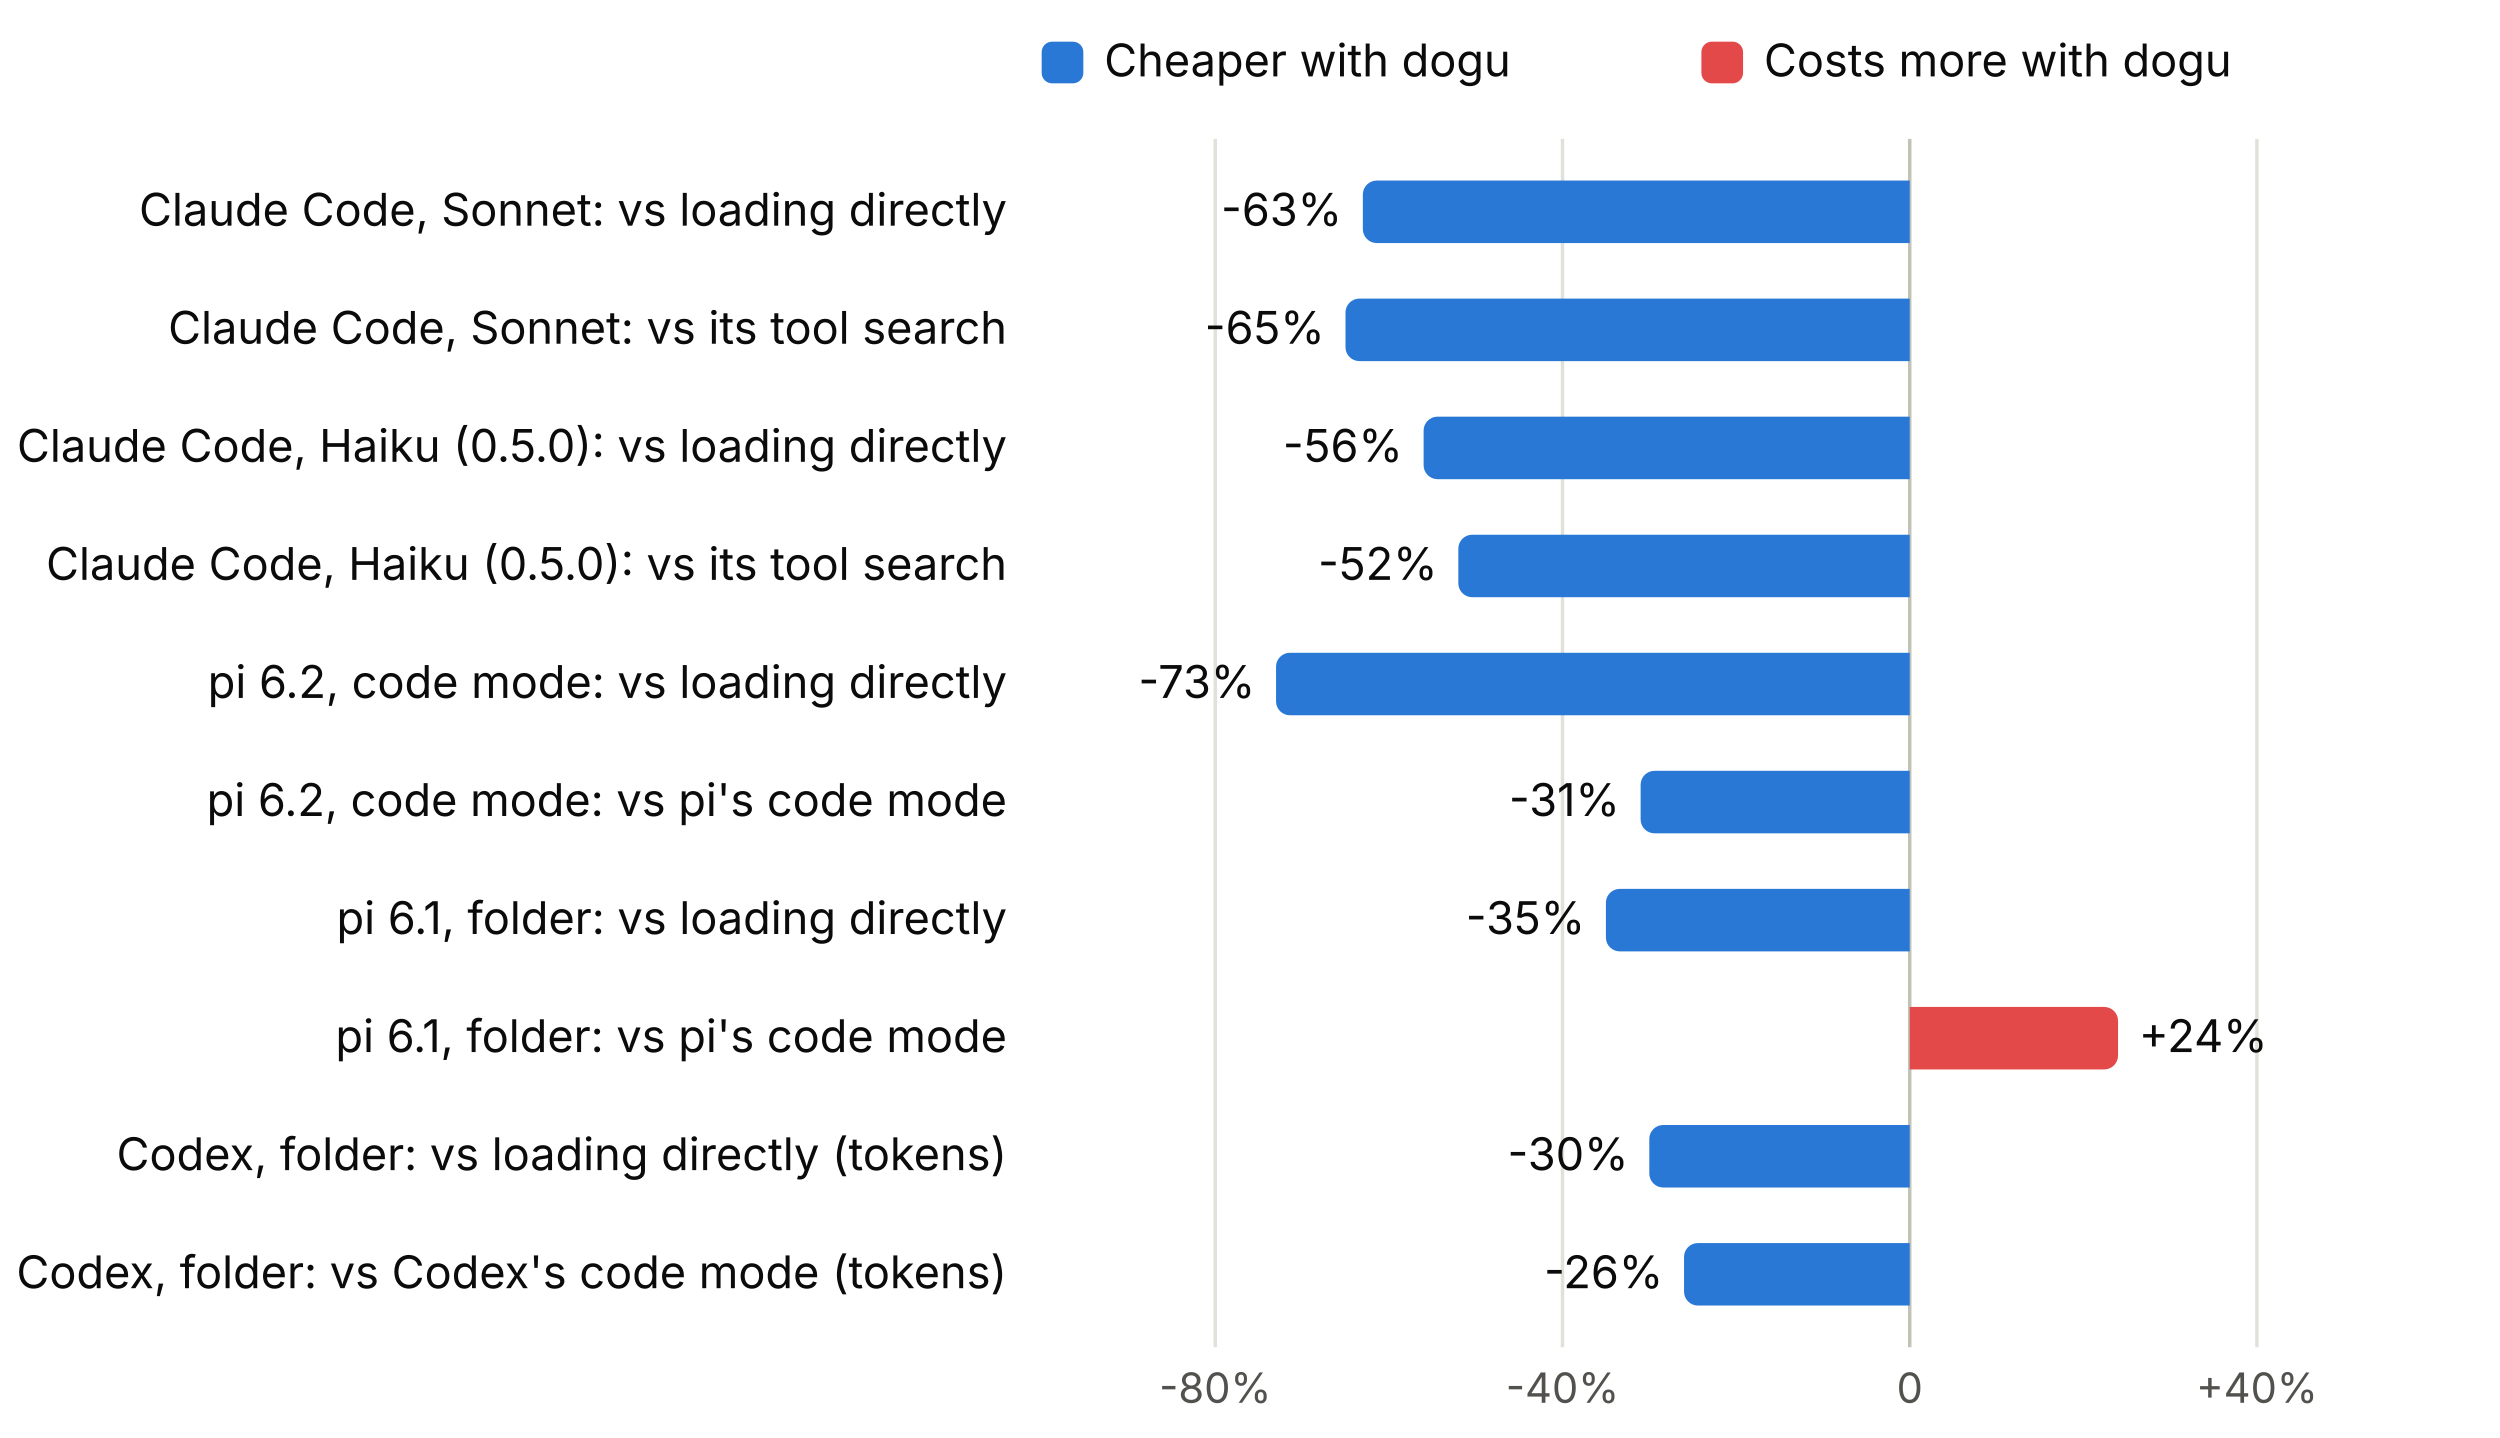
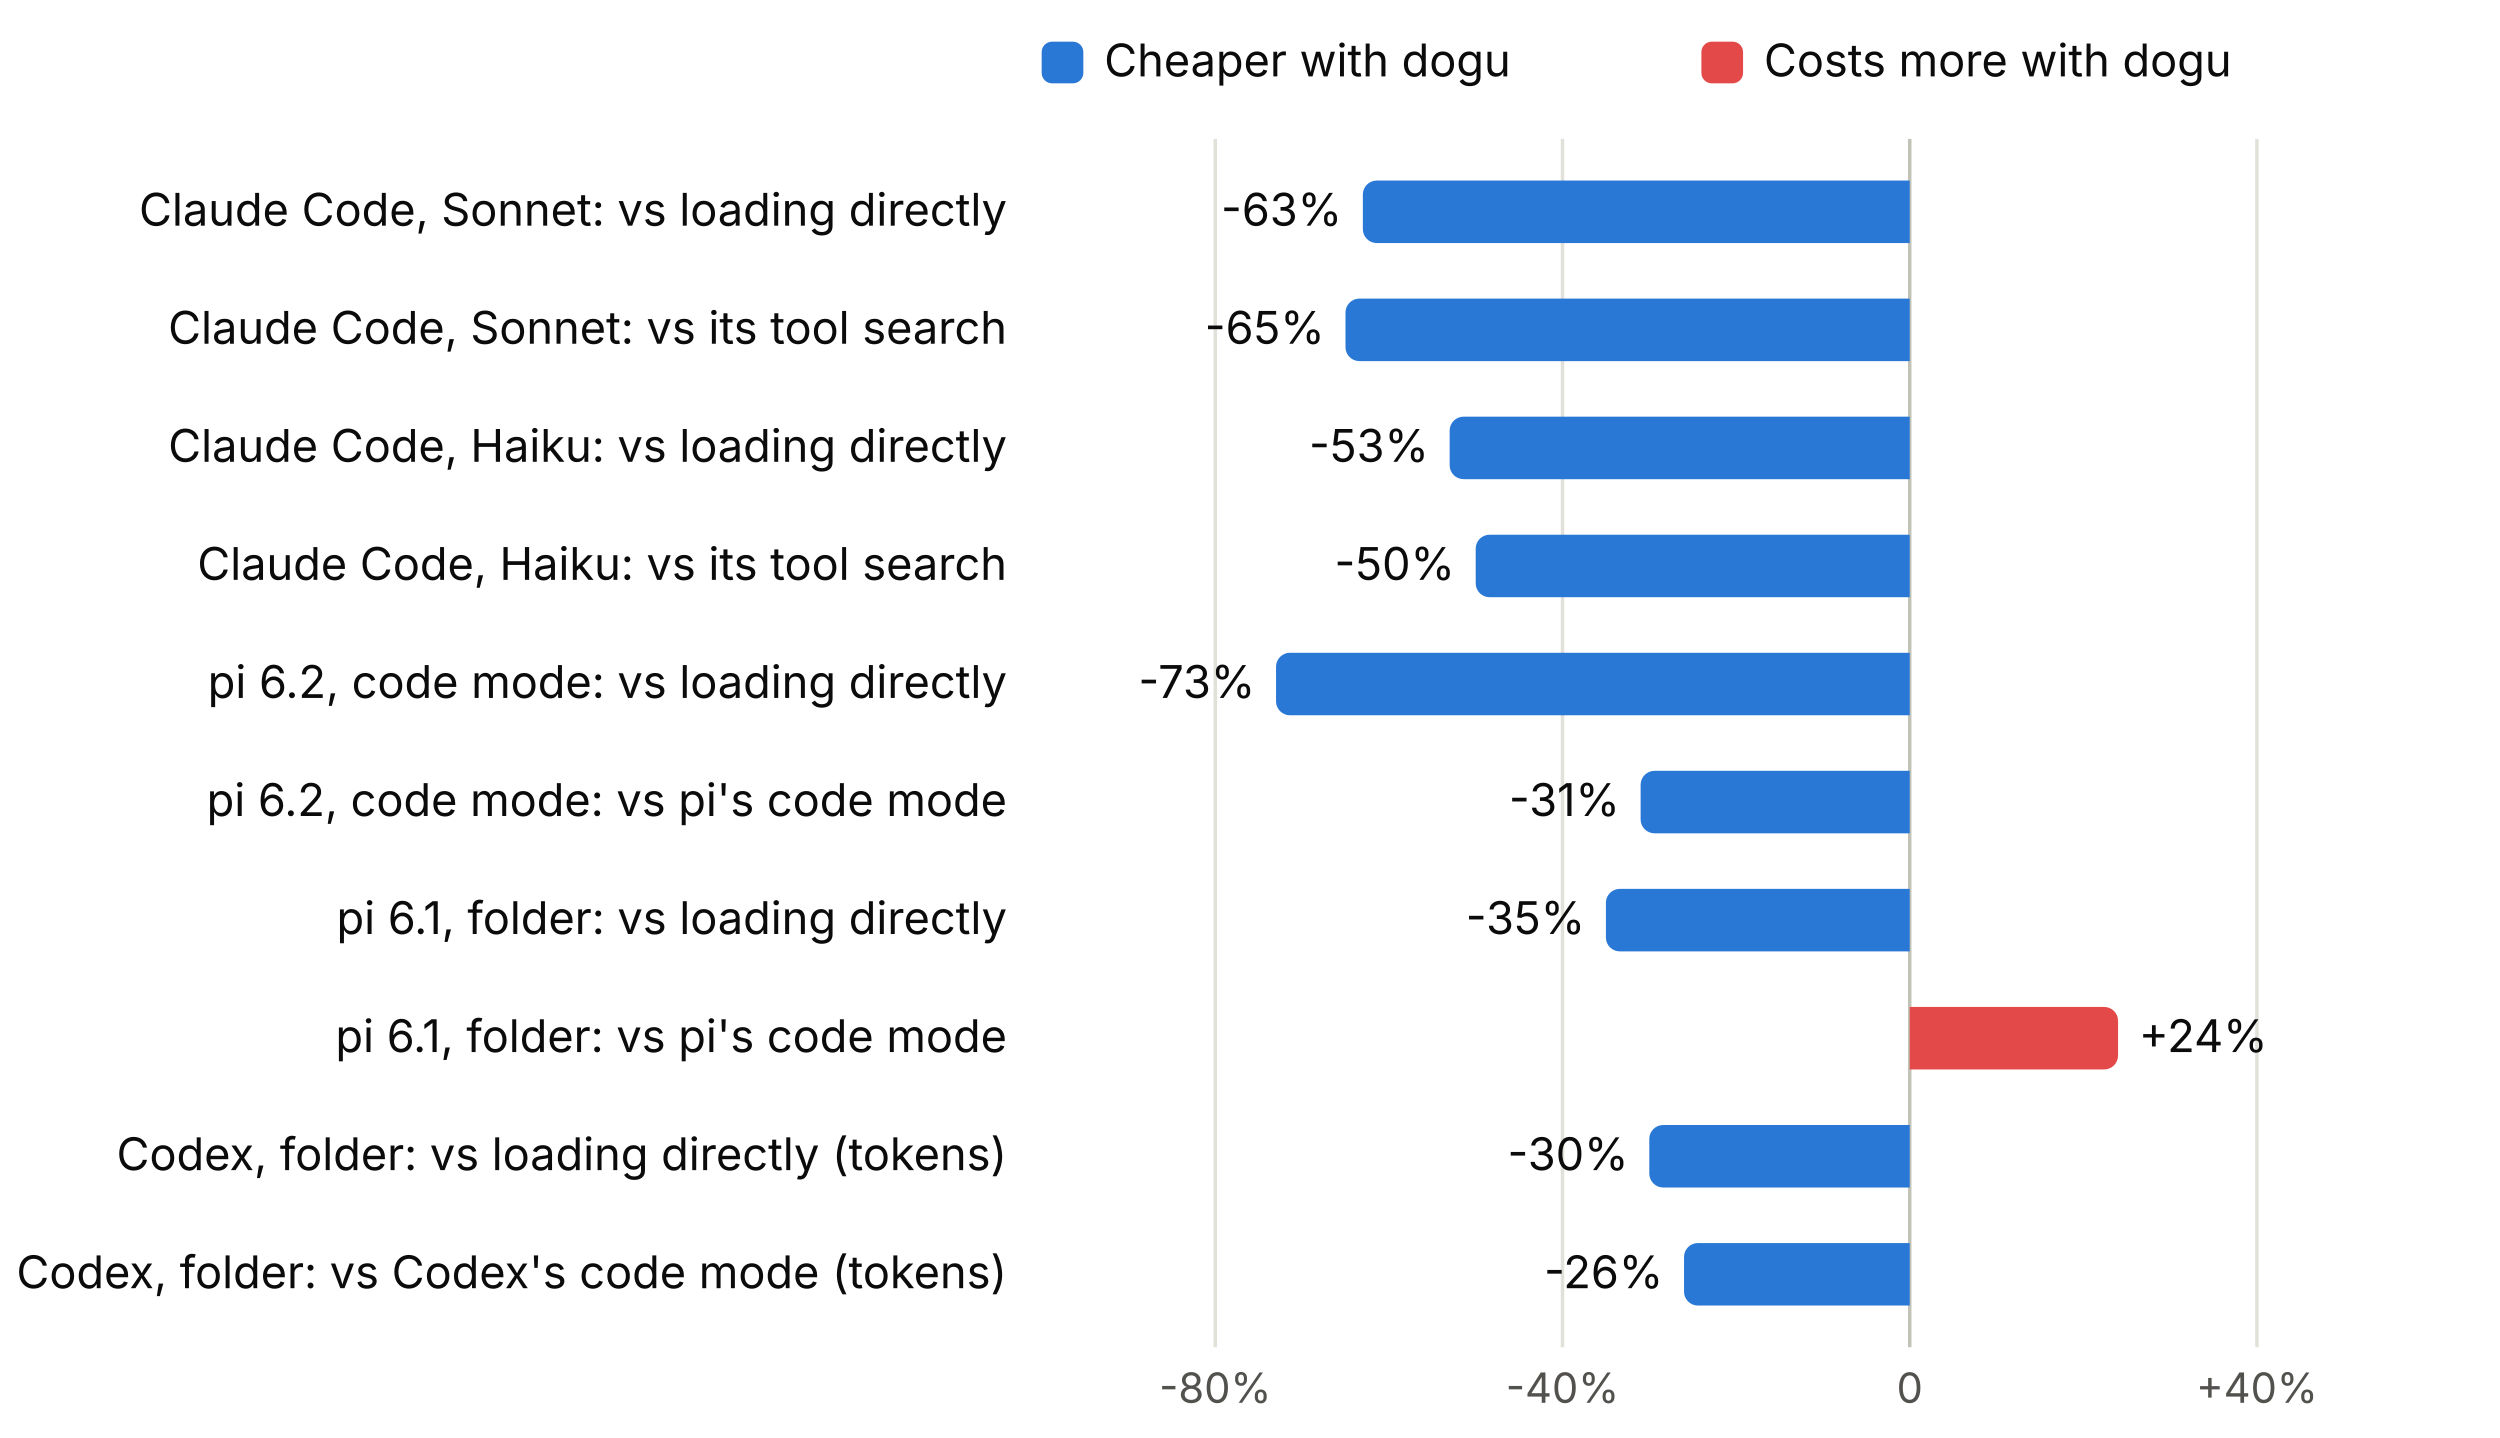
<svg xmlns="http://www.w3.org/2000/svg" viewBox="0 0 720 414" width="720" height="414" role="img" aria-labelledby="t">
  <style>
  text { font-family: system-ui, -apple-system, "Segoe UI", sans-serif; font-size: 13px; fill: #0b0b0b; }
  .muted { fill: #52514e; font-size: 12px; }
  .big { font-size: 34px; font-weight: 650; }
  .head { font-size: 15px; font-weight: 600; }
  .grid { stroke: #e1e0d9; stroke-width: 1; }
  .axis { stroke: #c3c2b7; stroke-width: 1; }
  .line { stroke: #52514e; stroke-width: 1.5; fill: none; }
  .card { fill: #f3f2ee; stroke: #e1e0d9; }
  .page { fill: #fcfcfb; stroke: #8a8983; stroke-width: 1; }
  .dogu { fill: #2a78d6; } .other { fill: #eb6834; } .more { fill: #e34948; }
  .s-dogu { stroke: #2a78d6; } .s-other { stroke: #eb6834; }
  .startup { fill: #eda100; } .model { fill: #6250d6; } .tools { fill: #1baf7a; }
  .gap { stroke: #fcfcfb; stroke-width: 2; }
  @media (prefers-color-scheme: dark) {
    text { fill: #f0efec; } .muted { fill: #c3c2b7; }
    .grid { stroke: #2c2c2a; } .axis { stroke: #383835; } .line { stroke: #c3c2b7; }
    .card { fill: #232322; stroke: #383835; } .page { fill: #1a1a19; stroke: #8a8983; }
    .dogu { fill: #3987e5; } .other { fill: #d95926; } .more { fill: #e66767; }
    .s-dogu { stroke: #3987e5; } .s-other { stroke: #d95926; }
    .startup { fill: #c98500; } .model { fill: #9085e9; } .tools { fill: #199e70; }
    .gap { stroke: #1a1a19; }
  }</style>
  <rect class="dogu" x="300" y="12" width="12" height="12" rx="3" />
  <text x="318" y="22">Cheaper with dogu</text>
  <rect class="more" x="490" y="12" width="12" height="12" rx="3" />
  <text x="508" y="22">Costs more with dogu</text>
  <line class="grid" x1="350" x2="350" y1="40" y2="388" />
  <text class="muted" x="350" y="404" text-anchor="middle">-80%</text>
  <line class="grid" x1="450" x2="450" y1="40" y2="388" />
  <text class="muted" x="450" y="404" text-anchor="middle">-40%</text>
  <line class="axis" x1="550" x2="550" y1="40" y2="388" />
  <text class="muted" x="550" y="404" text-anchor="middle">0</text>
  <line class="grid" x1="650" x2="650" y1="40" y2="388" />
  <text class="muted" x="650" y="404" text-anchor="middle">+40%</text>
  <text x="290" y="65" text-anchor="end">Claude Code, Sonnet: vs loading directly</text>
  <path class="dogu" d="M550,52 h-153.5 a4,4 0 0 0 -4,4 v10 a4,4 0 0 0 4,4 h153.5 z" />
  <text x="386.5" y="65" text-anchor="end">-63%</text>
  <text x="290" y="99" text-anchor="end">Claude Code, Sonnet: vs its tool search</text>
  <path class="dogu" d="M550,86 h-158.5 a4,4 0 0 0 -4,4 v10 a4,4 0 0 0 4,4 h158.5 z" />
  <text x="381.5" y="99" text-anchor="end">-65%</text>
-   <text x="290" y="133" text-anchor="end">Claude Code, Haiku (0.5.0): vs loading directly</text>
-   <path class="dogu" d="M550,120 h-136 a4,4 0 0 0 -4,4 v10 a4,4 0 0 0 4,4 h136 z" />
-   <text x="404" y="133" text-anchor="end">-56%</text>
-   <text x="290" y="167" text-anchor="end">Claude Code, Haiku (0.5.0): vs its tool search</text>
-   <path class="dogu" d="M550,154 h-126 a4,4 0 0 0 -4,4 v10 a4,4 0 0 0 4,4 h126 z" />
-   <text x="414" y="167" text-anchor="end">-52%</text>
+   <text x="290" y="133" text-anchor="end">Claude Code, Haiku: vs loading directly</text>
+   <path class="dogu" d="M550,120 h-128.5 a4,4 0 0 0 -4,4 v10 a4,4 0 0 0 4,4 h128.5 z" />
+   <text x="411.5" y="133" text-anchor="end">-53%</text>
+   <text x="290" y="167" text-anchor="end">Claude Code, Haiku: vs its tool search</text>
+   <path class="dogu" d="M550,154 h-121 a4,4 0 0 0 -4,4 v10 a4,4 0 0 0 4,4 h121 z" />
+   <text x="419" y="167" text-anchor="end">-50%</text>
  <text x="290" y="201" text-anchor="end">pi 6.2, code mode: vs loading directly</text>
  <path class="dogu" d="M550,188 h-178.5 a4,4 0 0 0 -4,4 v10 a4,4 0 0 0 4,4 h178.5 z" />
  <text x="361.5" y="201" text-anchor="end">-73%</text>
  <text x="290" y="235" text-anchor="end">pi 6.2, code mode: vs pi's code mode</text>
  <path class="dogu" d="M550,222 h-73.5 a4,4 0 0 0 -4,4 v10 a4,4 0 0 0 4,4 h73.5 z" />
  <text x="466.5" y="235" text-anchor="end">-31%</text>
  <text x="290" y="269" text-anchor="end">pi 6.1, folder: vs loading directly</text>
  <path class="dogu" d="M550,256 h-83.5 a4,4 0 0 0 -4,4 v10 a4,4 0 0 0 4,4 h83.5 z" />
  <text x="456.5" y="269" text-anchor="end">-35%</text>
  <text x="290" y="303" text-anchor="end">pi 6.1, folder: vs pi's code mode</text>
  <path class="more" d="M550,290 h56 a4,4 0 0 1 4,4 v10 a4,4 0 0 1 -4,4 h-56 z" />
  <text x="616" y="303" text-anchor="start">+24%</text>
  <text x="290" y="337" text-anchor="end">Codex, folder: vs loading directly (tokens)</text>
  <path class="dogu" d="M550,324 h-71 a4,4 0 0 0 -4,4 v10 a4,4 0 0 0 4,4 h71 z" />
  <text x="469" y="337" text-anchor="end">-30%</text>
  <text x="290" y="371" text-anchor="end">Codex, folder: vs Codex's code mode (tokens)</text>
  <path class="dogu" d="M550,358 h-61 a4,4 0 0 0 -4,4 v10 a4,4 0 0 0 4,4 h61 z" />
  <text x="479" y="371" text-anchor="end">-26%</text>
</svg>
